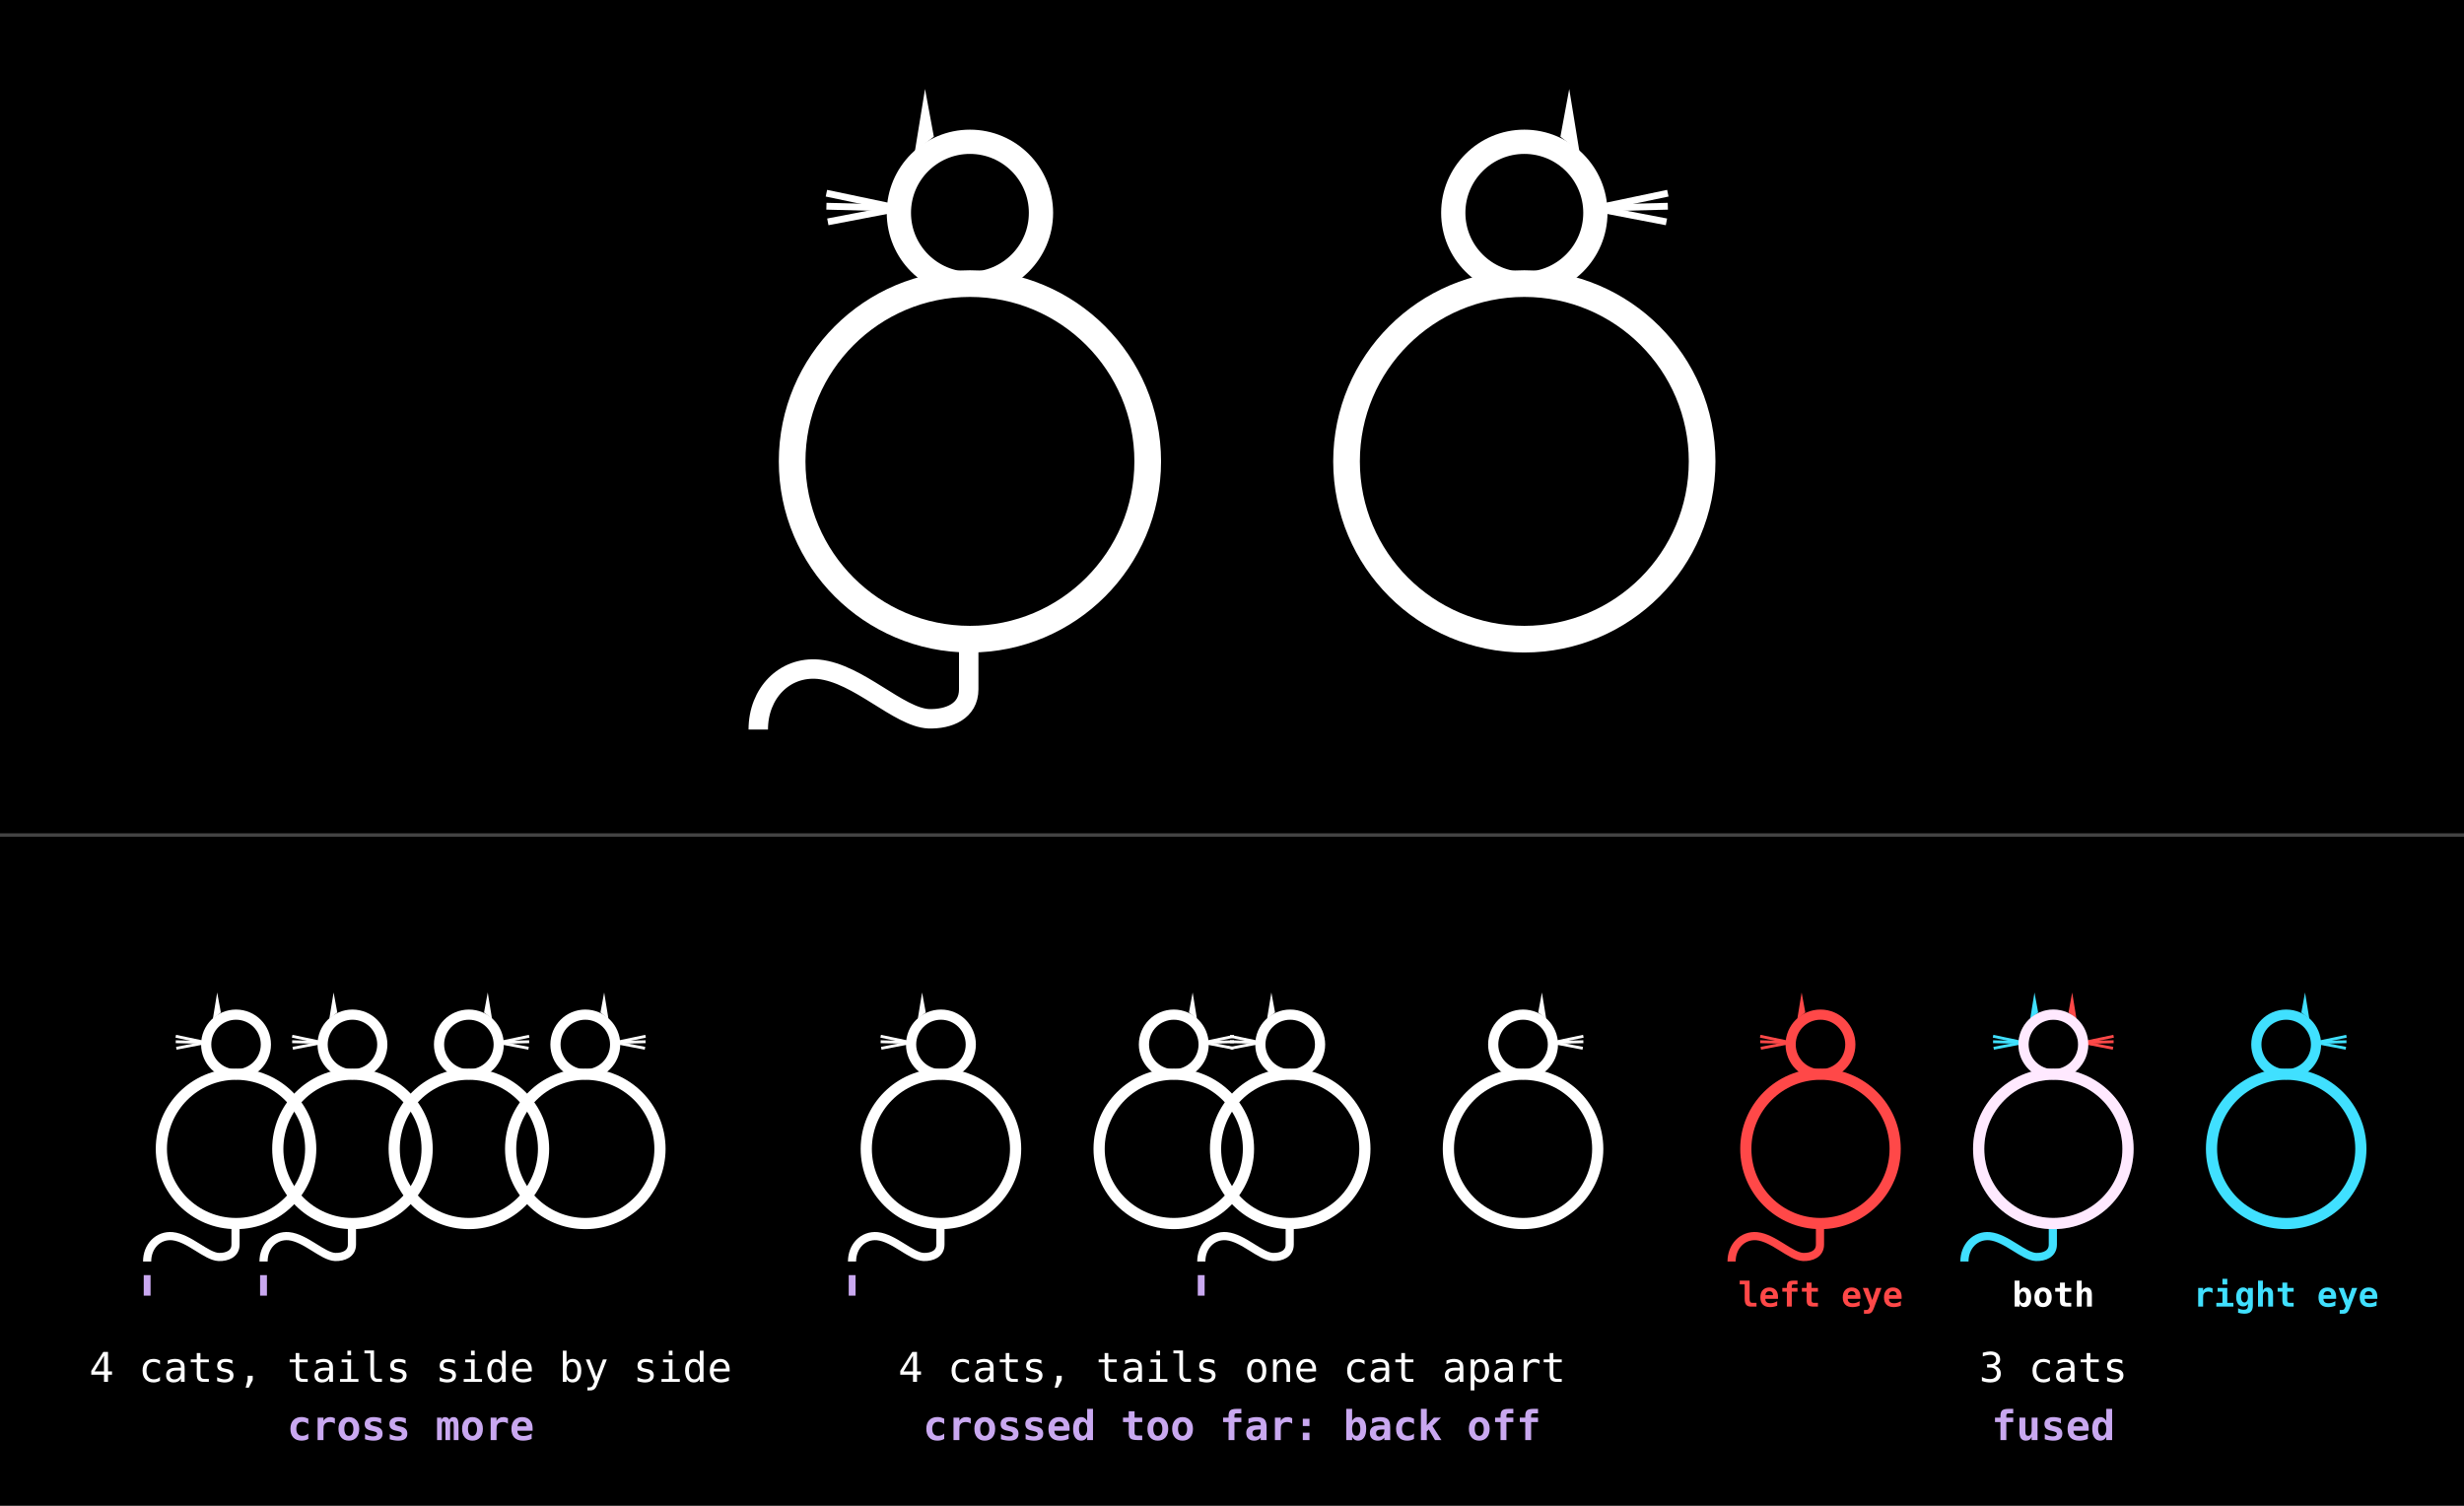
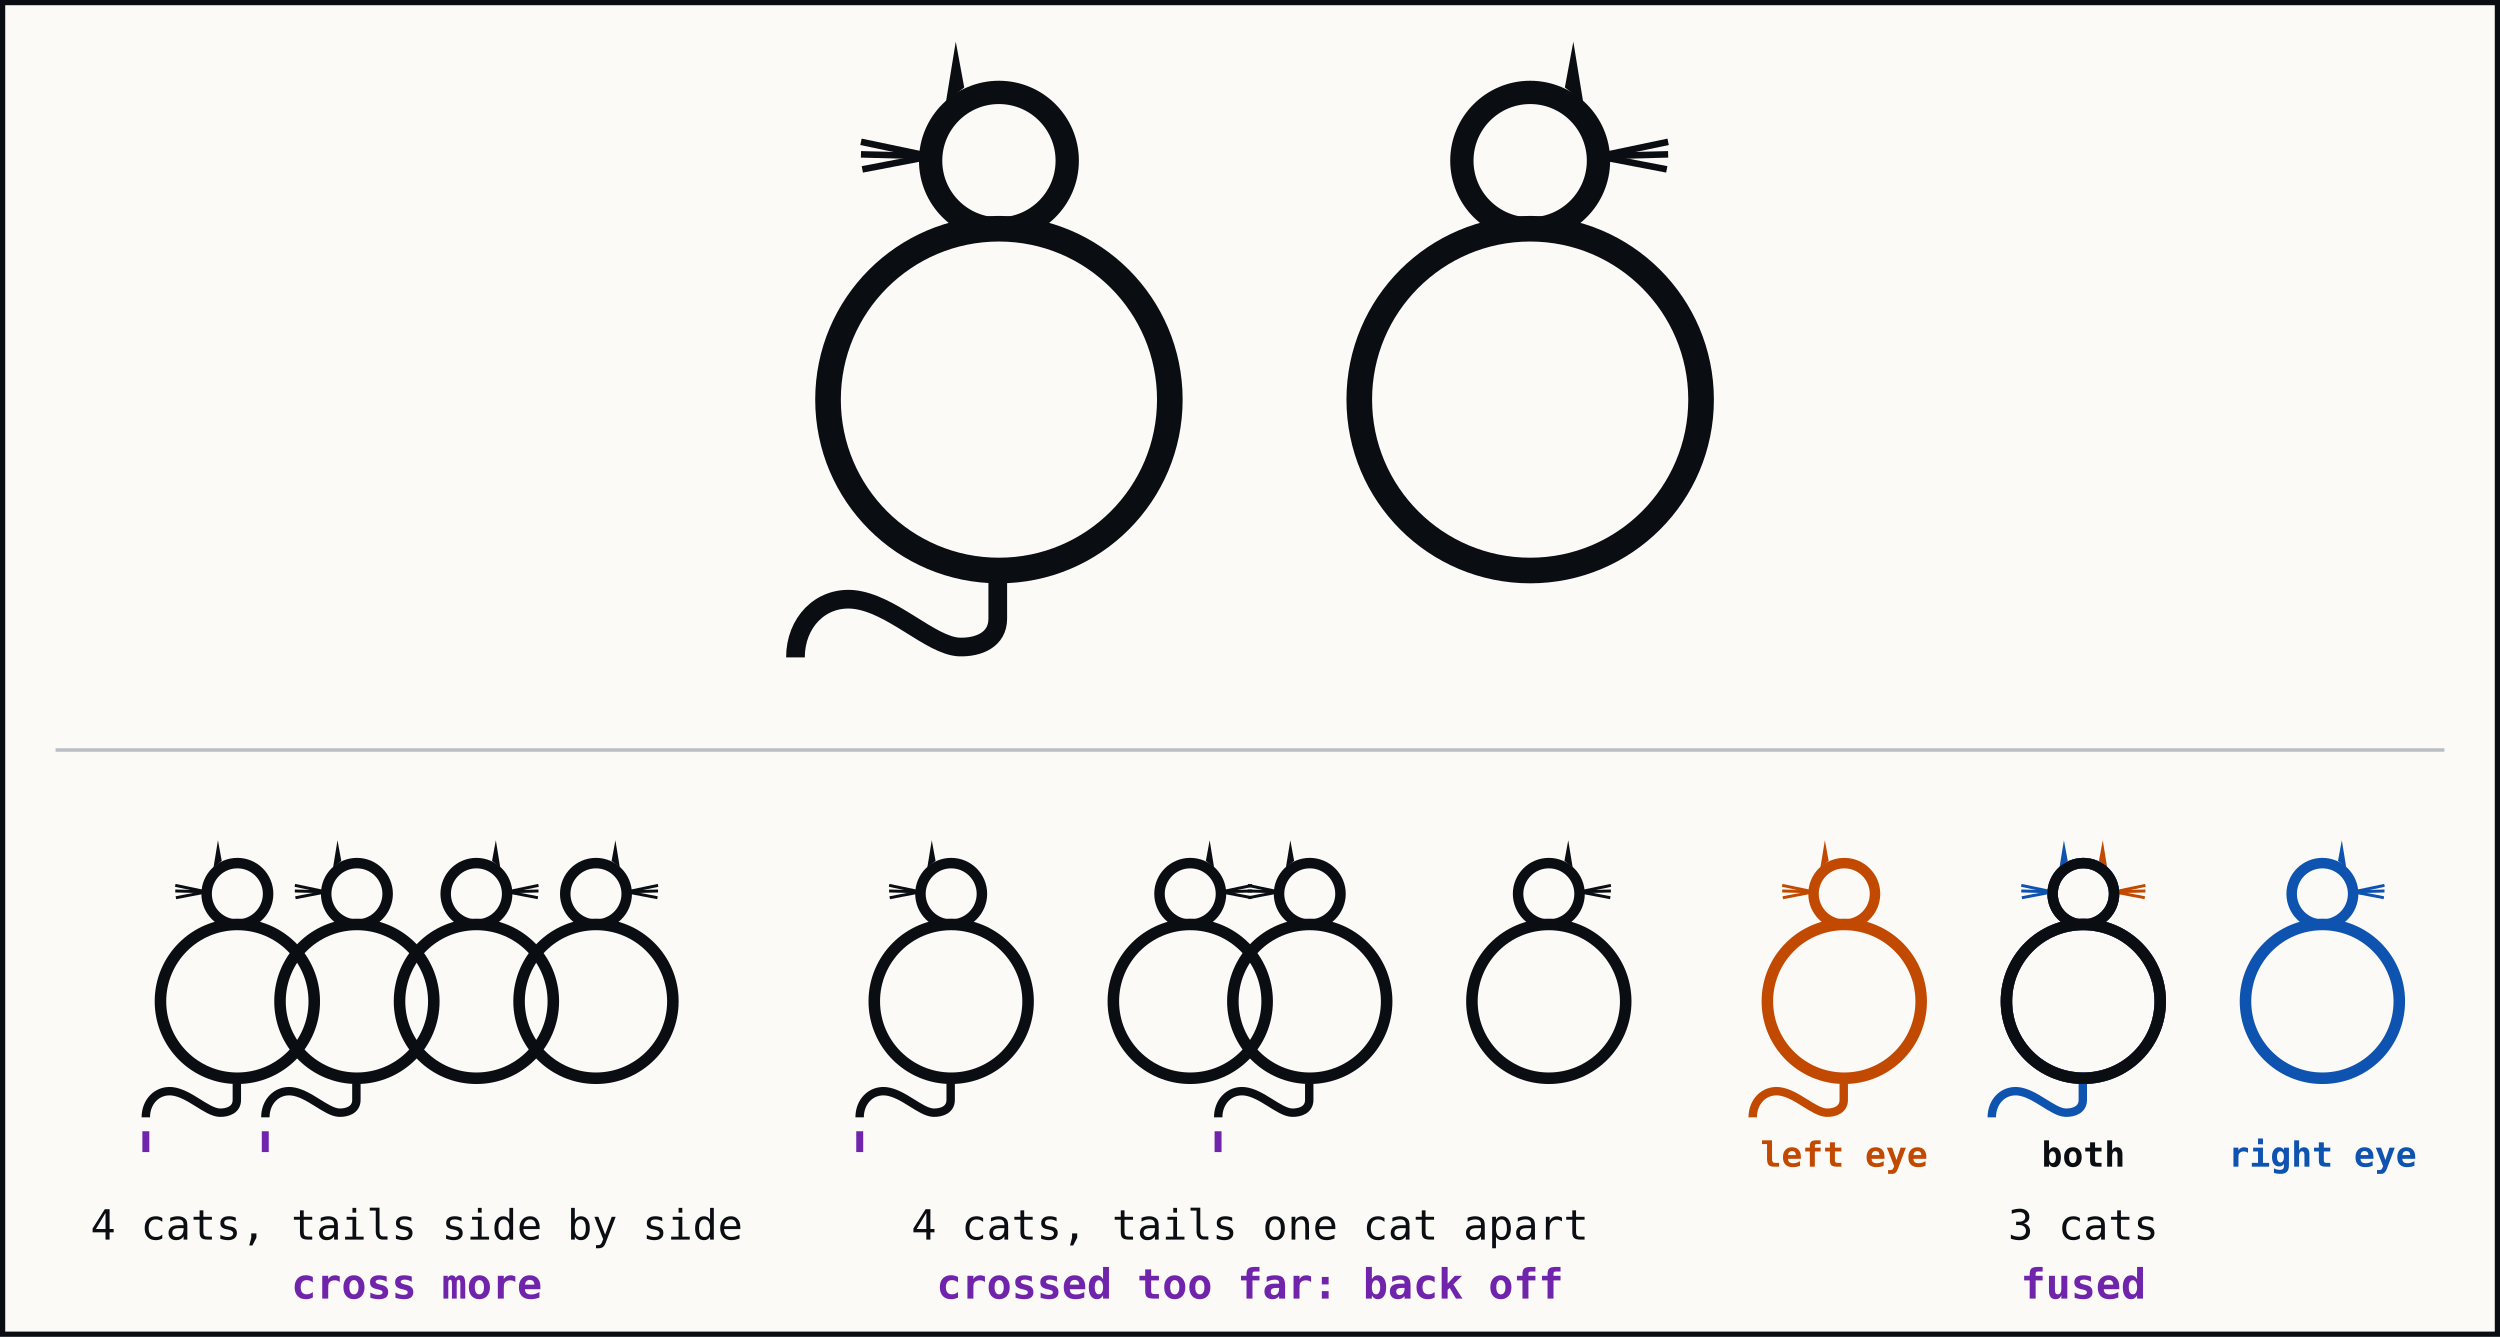
- <svg xmlns="http://www.w3.org/2000/svg" viewBox="0 0 720 440" font-family="ui-monospace, SFMono-Regular, Menlo, monospace" role="img" aria-label="The cat pair, and what you see while crossing: four cats with the tails side by side means cross more, four with the tails one cat apart means you crossed too far, three cats means fused.">
-   <rect width="100%" height="100%" fill="#000" />
-   <g transform="translate(283.42,134.82) scale(0.05857,0.05857)" fill="none" stroke="#fff">
+ <svg xmlns="http://www.w3.org/2000/svg" viewBox="0 0 720 385" font-family="ui-monospace, SFMono-Regular, Menlo, monospace" role="img" aria-label="The cat pair, and what you see while crossing: four cats with the tails side by side means cross more, four with the tails one cat apart means you crossed too far, three cats means fused.">
+   <rect x="0.75" y="0.75" width="718.5" height="383.5" fill="#fbfaf7" stroke="#0a0d12" stroke-width="1.5" />
+   <g transform="translate(287.69,115.09) scale(0.05549,0.05549)" fill="none" stroke="#0a0d12">
    <g transform="translate(0.0,0)">
      <circle cx="0" cy="-1240" r="354.5" stroke-width="121" />
-       <path d="M-224,-1858 L-275,-1545 L-180,-1620 Z" fill="#fff" stroke="none" />
+       <path d="M-224,-1858 L-275,-1545 L-180,-1620 Z" fill="#0a0d12" stroke="none" />
      <line x1="-716" y1="-1338" x2="-406" y2="-1273" stroke-width="34" />
      <line x1="-716" y1="-1273" x2="-406" y2="-1265" stroke-width="34" />
      <line x1="-709" y1="-1195" x2="-406" y2="-1253" stroke-width="34" />
    </g>
    <circle cx="0" cy="0" r="887" stroke-width="133" />
    <path d="M-6,947 L-6,1137 C-6,1247 -106,1287 -206,1284 C-356,1277 -556,1057 -756,1037 C-926,1022 -1056,1157 -1056,1338" stroke-width="97" />
  </g>
-   <g transform="translate(445.42,134.82) scale(-0.05857,0.05857)" fill="none" stroke="#fff">
+   <g transform="translate(440.69,115.09) scale(-0.05549,0.05549)" fill="none" stroke="#0a0d12">
    <g transform="translate(0.0,0)">
      <circle cx="0" cy="-1240" r="354.5" stroke-width="121" />
-       <path d="M-224,-1858 L-275,-1545 L-180,-1620 Z" fill="#fff" stroke="none" />
+       <path d="M-224,-1858 L-275,-1545 L-180,-1620 Z" fill="#0a0d12" stroke="none" />
      <line x1="-716" y1="-1338" x2="-406" y2="-1273" stroke-width="34" />
      <line x1="-716" y1="-1273" x2="-406" y2="-1265" stroke-width="34" />
      <line x1="-709" y1="-1195" x2="-406" y2="-1253" stroke-width="34" />
    </g>
    <circle cx="0" cy="0" r="887" stroke-width="133" />
  </g>
-   <line x1="0" y1="244" x2="720" y2="244" stroke="#444" />
-   <g transform="translate(68.97,335.71) scale(0.0246,0.0246)" fill="none" stroke="#fff">
+   <line x1="16" y1="216" x2="704" y2="216" stroke="#babec4" />
+   <g transform="translate(68.36,288.39) scale(0.02497,0.02497)" fill="none" stroke="#0a0d12">
    <g transform="translate(0.0,0)">
      <circle cx="0" cy="-1240" r="354.5" stroke-width="121" />
-       <path d="M-224,-1858 L-275,-1545 L-180,-1620 Z" fill="#fff" stroke="none" />
+       <path d="M-224,-1858 L-275,-1545 L-180,-1620 Z" fill="#0a0d12" stroke="none" />
      <line x1="-716" y1="-1338" x2="-406" y2="-1273" stroke-width="34" />
      <line x1="-716" y1="-1273" x2="-406" y2="-1265" stroke-width="34" />
      <line x1="-709" y1="-1195" x2="-406" y2="-1253" stroke-width="34" />
    </g>
    <circle cx="0" cy="0" r="887" stroke-width="133" />
    <path d="M-6,947 L-6,1137 C-6,1247 -106,1287 -206,1284 C-356,1277 -556,1057 -756,1037 C-926,1022 -1056,1157 -1056,1338" stroke-width="97" />
  </g>
-   <g transform="translate(137.01,335.71) scale(-0.0246,0.0246)" fill="none" stroke="#fff">
+   <g transform="translate(137.21,288.39) scale(-0.02497,0.02497)" fill="none" stroke="#0a0d12">
    <g transform="translate(0.0,0)">
      <circle cx="0" cy="-1240" r="354.5" stroke-width="121" />
-       <path d="M-224,-1858 L-275,-1545 L-180,-1620 Z" fill="#fff" stroke="none" />
+       <path d="M-224,-1858 L-275,-1545 L-180,-1620 Z" fill="#0a0d12" stroke="none" />
      <line x1="-716" y1="-1338" x2="-406" y2="-1273" stroke-width="34" />
      <line x1="-716" y1="-1273" x2="-406" y2="-1265" stroke-width="34" />
      <line x1="-709" y1="-1195" x2="-406" y2="-1253" stroke-width="34" />
    </g>
    <circle cx="0" cy="0" r="887" stroke-width="133" />
  </g>
-   <g transform="translate(102.99,335.71) scale(0.0246,0.0246)" fill="none" stroke="#fff">
+   <g transform="translate(102.79,288.39) scale(0.02497,0.02497)" fill="none" stroke="#0a0d12">
    <g transform="translate(0.0,0)">
      <circle cx="0" cy="-1240" r="354.5" stroke-width="121" />
-       <path d="M-224,-1858 L-275,-1545 L-180,-1620 Z" fill="#fff" stroke="none" />
+       <path d="M-224,-1858 L-275,-1545 L-180,-1620 Z" fill="#0a0d12" stroke="none" />
      <line x1="-716" y1="-1338" x2="-406" y2="-1273" stroke-width="34" />
      <line x1="-716" y1="-1273" x2="-406" y2="-1265" stroke-width="34" />
      <line x1="-709" y1="-1195" x2="-406" y2="-1253" stroke-width="34" />
    </g>
    <circle cx="0" cy="0" r="887" stroke-width="133" />
    <path d="M-6,947 L-6,1137 C-6,1247 -106,1287 -206,1284 C-356,1277 -556,1057 -756,1037 C-926,1022 -1056,1157 -1056,1338" stroke-width="97" />
  </g>
-   <g transform="translate(171.03,335.71) scale(-0.0246,0.0246)" fill="none" stroke="#fff">
+   <g transform="translate(171.64,288.39) scale(-0.02497,0.02497)" fill="none" stroke="#0a0d12">
    <g transform="translate(0.0,0)">
      <circle cx="0" cy="-1240" r="354.5" stroke-width="121" />
-       <path d="M-224,-1858 L-275,-1545 L-180,-1620 Z" fill="#fff" stroke="none" />
+       <path d="M-224,-1858 L-275,-1545 L-180,-1620 Z" fill="#0a0d12" stroke="none" />
      <line x1="-716" y1="-1338" x2="-406" y2="-1273" stroke-width="34" />
      <line x1="-716" y1="-1273" x2="-406" y2="-1265" stroke-width="34" />
      <line x1="-709" y1="-1195" x2="-406" y2="-1253" stroke-width="34" />
    </g>
    <circle cx="0" cy="0" r="887" stroke-width="133" />
  </g>
-   <line x1="43.0" y1="372.6" x2="43.0" y2="378.6" stroke="#c9a8f0" stroke-width="2" />
-   <line x1="77.0" y1="372.6" x2="77.0" y2="378.6" stroke="#c9a8f0" stroke-width="2" />
-   <text x="120.0" y="403.8" font-size="12" fill="#fff" text-anchor="middle">4 cats, tails side by side</text>
-   <text x="120.0" y="420.8" font-size="12" font-weight="700" fill="#c9a8f0" text-anchor="middle">cross more</text>
-   <g transform="translate(274.95,335.71) scale(0.0246,0.0246)" fill="none" stroke="#fff">
+   <line x1="42.0" y1="325.8" x2="42.0" y2="331.8" stroke="#7024ab" stroke-width="2" />
+   <line x1="76.4" y1="325.8" x2="76.4" y2="331.8" stroke="#7024ab" stroke-width="2" />
+   <text x="120.0" y="357.0" font-size="12" fill="#0a0d12" text-anchor="middle">4 cats, tails side by side</text>
+   <text x="120.0" y="374.0" font-size="12" font-weight="700" fill="#7024ab" text-anchor="middle">cross more</text>
+   <g transform="translate(273.94,288.39) scale(0.02497,0.02497)" fill="none" stroke="#0a0d12">
    <g transform="translate(0.0,0)">
      <circle cx="0" cy="-1240" r="354.5" stroke-width="121" />
-       <path d="M-224,-1858 L-275,-1545 L-180,-1620 Z" fill="#fff" stroke="none" />
+       <path d="M-224,-1858 L-275,-1545 L-180,-1620 Z" fill="#0a0d12" stroke="none" />
      <line x1="-716" y1="-1338" x2="-406" y2="-1273" stroke-width="34" />
      <line x1="-716" y1="-1273" x2="-406" y2="-1265" stroke-width="34" />
      <line x1="-709" y1="-1195" x2="-406" y2="-1253" stroke-width="34" />
    </g>
    <circle cx="0" cy="0" r="887" stroke-width="133" />
    <path d="M-6,947 L-6,1137 C-6,1247 -106,1287 -206,1284 C-356,1277 -556,1057 -756,1037 C-926,1022 -1056,1157 -1056,1338" stroke-width="97" />
  </g>
-   <g transform="translate(342.99,335.71) scale(-0.0246,0.0246)" fill="none" stroke="#fff">
+   <g transform="translate(342.79,288.39) scale(-0.02497,0.02497)" fill="none" stroke="#0a0d12">
    <g transform="translate(0.0,0)">
      <circle cx="0" cy="-1240" r="354.5" stroke-width="121" />
-       <path d="M-224,-1858 L-275,-1545 L-180,-1620 Z" fill="#fff" stroke="none" />
+       <path d="M-224,-1858 L-275,-1545 L-180,-1620 Z" fill="#0a0d12" stroke="none" />
      <line x1="-716" y1="-1338" x2="-406" y2="-1273" stroke-width="34" />
      <line x1="-716" y1="-1273" x2="-406" y2="-1265" stroke-width="34" />
      <line x1="-709" y1="-1195" x2="-406" y2="-1253" stroke-width="34" />
    </g>
    <circle cx="0" cy="0" r="887" stroke-width="133" />
  </g>
-   <g transform="translate(377.01,335.71) scale(0.0246,0.0246)" fill="none" stroke="#fff">
+   <g transform="translate(377.21,288.39) scale(0.02497,0.02497)" fill="none" stroke="#0a0d12">
    <g transform="translate(0.0,0)">
      <circle cx="0" cy="-1240" r="354.5" stroke-width="121" />
-       <path d="M-224,-1858 L-275,-1545 L-180,-1620 Z" fill="#fff" stroke="none" />
+       <path d="M-224,-1858 L-275,-1545 L-180,-1620 Z" fill="#0a0d12" stroke="none" />
      <line x1="-716" y1="-1338" x2="-406" y2="-1273" stroke-width="34" />
      <line x1="-716" y1="-1273" x2="-406" y2="-1265" stroke-width="34" />
      <line x1="-709" y1="-1195" x2="-406" y2="-1253" stroke-width="34" />
    </g>
    <circle cx="0" cy="0" r="887" stroke-width="133" />
    <path d="M-6,947 L-6,1137 C-6,1247 -106,1287 -206,1284 C-356,1277 -556,1057 -756,1037 C-926,1022 -1056,1157 -1056,1338" stroke-width="97" />
  </g>
-   <g transform="translate(445.05,335.71) scale(-0.0246,0.0246)" fill="none" stroke="#fff">
+   <g transform="translate(446.06,288.39) scale(-0.02497,0.02497)" fill="none" stroke="#0a0d12">
    <g transform="translate(0.0,0)">
      <circle cx="0" cy="-1240" r="354.5" stroke-width="121" />
-       <path d="M-224,-1858 L-275,-1545 L-180,-1620 Z" fill="#fff" stroke="none" />
+       <path d="M-224,-1858 L-275,-1545 L-180,-1620 Z" fill="#0a0d12" stroke="none" />
      <line x1="-716" y1="-1338" x2="-406" y2="-1273" stroke-width="34" />
      <line x1="-716" y1="-1273" x2="-406" y2="-1265" stroke-width="34" />
      <line x1="-709" y1="-1195" x2="-406" y2="-1253" stroke-width="34" />
    </g>
    <circle cx="0" cy="0" r="887" stroke-width="133" />
  </g>
-   <line x1="249.0" y1="372.6" x2="249.0" y2="378.6" stroke="#c9a8f0" stroke-width="2" />
-   <line x1="351.0" y1="372.6" x2="351.0" y2="378.6" stroke="#c9a8f0" stroke-width="2" />
-   <text x="360.0" y="403.8" font-size="12" fill="#fff" text-anchor="middle">4 cats, tails one cat apart</text>
-   <text x="360.0" y="420.8" font-size="12" font-weight="700" fill="#c9a8f0" text-anchor="middle">crossed too far: back off</text>
-   <g style="mix-blend-mode:screen">
-     <g transform="translate(531.96,335.71) scale(0.0246,0.0246)" fill="none" stroke="rgb(255,72,72)">
-       <g transform="translate(0.0,0)">
-         <circle cx="0" cy="-1240" r="354.5" stroke-width="121" />
-         <path d="M-224,-1858 L-275,-1545 L-180,-1620 Z" fill="rgb(255,72,72)" stroke="none" />
-         <line x1="-716" y1="-1338" x2="-406" y2="-1273" stroke-width="34" />
-         <line x1="-716" y1="-1273" x2="-406" y2="-1265" stroke-width="34" />
-         <line x1="-709" y1="-1195" x2="-406" y2="-1253" stroke-width="34" />
-       </g>
-       <circle cx="0" cy="0" r="887" stroke-width="133" />
-       <path d="M-6,947 L-6,1137 C-6,1247 -106,1287 -206,1284 C-356,1277 -556,1057 -756,1037 C-926,1022 -1056,1157 -1056,1338" stroke-width="97" />
+   <line x1="247.6" y1="325.8" x2="247.6" y2="331.8" stroke="#7024ab" stroke-width="2" />
+   <line x1="350.8" y1="325.8" x2="350.8" y2="331.8" stroke="#7024ab" stroke-width="2" />
+   <text x="360.0" y="357.0" font-size="12" fill="#0a0d12" text-anchor="middle">4 cats, tails one cat apart</text>
+   <text x="360.0" y="374.0" font-size="12" font-weight="700" fill="#7024ab" text-anchor="middle">crossed too far: back off</text>
+   <g transform="translate(531.15,288.39) scale(0.02497,0.02497)" fill="none" stroke="#c14900">
+     <g transform="translate(0.0,0)">
+       <circle cx="0" cy="-1240" r="354.5" stroke-width="121" />
+       <path d="M-224,-1858 L-275,-1545 L-180,-1620 Z" fill="#c14900" stroke="none" />
+       <line x1="-716" y1="-1338" x2="-406" y2="-1273" stroke-width="34" />
+       <line x1="-716" y1="-1273" x2="-406" y2="-1265" stroke-width="34" />
+       <line x1="-709" y1="-1195" x2="-406" y2="-1253" stroke-width="34" />
    </g>
-     <g transform="translate(600.00,335.71) scale(-0.0246,0.0246)" fill="none" stroke="rgb(255,72,72)">
-       <g transform="translate(0.0,0)">
-         <circle cx="0" cy="-1240" r="354.5" stroke-width="121" />
-         <path d="M-224,-1858 L-275,-1545 L-180,-1620 Z" fill="rgb(255,72,72)" stroke="none" />
-         <line x1="-716" y1="-1338" x2="-406" y2="-1273" stroke-width="34" />
-         <line x1="-716" y1="-1273" x2="-406" y2="-1265" stroke-width="34" />
-         <line x1="-709" y1="-1195" x2="-406" y2="-1253" stroke-width="34" />
-       </g>
-       <circle cx="0" cy="0" r="887" stroke-width="133" />
+     <circle cx="0" cy="0" r="887" stroke-width="133" />
+     <path d="M-6,947 L-6,1137 C-6,1247 -106,1287 -206,1284 C-356,1277 -556,1057 -756,1037 C-926,1022 -1056,1157 -1056,1338" stroke-width="97" />
+   </g>
+   <g transform="translate(600.00,288.39) scale(-0.02497,0.02497)" fill="none" stroke="#c14900">
+     <g transform="translate(0.0,0)">
+       <circle cx="0" cy="-1240" r="354.5" stroke-width="121" />
+       <path d="M-224,-1858 L-275,-1545 L-180,-1620 Z" fill="#c14900" stroke="none" />
+       <line x1="-716" y1="-1338" x2="-406" y2="-1273" stroke-width="34" />
+       <line x1="-716" y1="-1273" x2="-406" y2="-1265" stroke-width="34" />
+       <line x1="-709" y1="-1195" x2="-406" y2="-1253" stroke-width="34" />
    </g>
+     <circle cx="0" cy="0" r="887" stroke-width="133" />
  </g>
-   <g style="mix-blend-mode:screen">
-     <g transform="translate(600.00,335.71) scale(0.0246,0.0246)" fill="none" stroke="rgb(64,224,255)">
-       <g transform="translate(0.0,0)">
-         <circle cx="0" cy="-1240" r="354.5" stroke-width="121" />
-         <path d="M-224,-1858 L-275,-1545 L-180,-1620 Z" fill="rgb(64,224,255)" stroke="none" />
-         <line x1="-716" y1="-1338" x2="-406" y2="-1273" stroke-width="34" />
-         <line x1="-716" y1="-1273" x2="-406" y2="-1265" stroke-width="34" />
-         <line x1="-709" y1="-1195" x2="-406" y2="-1253" stroke-width="34" />
-       </g>
-       <circle cx="0" cy="0" r="887" stroke-width="133" />
-       <path d="M-6,947 L-6,1137 C-6,1247 -106,1287 -206,1284 C-356,1277 -556,1057 -756,1037 C-926,1022 -1056,1157 -1056,1338" stroke-width="97" />
+   <g transform="translate(600.00,288.39) scale(0.02497,0.02497)" fill="none" stroke="#0d53af">
+     <g transform="translate(0.0,0)">
+       <circle cx="0" cy="-1240" r="354.5" stroke-width="121" />
+       <path d="M-224,-1858 L-275,-1545 L-180,-1620 Z" fill="#0d53af" stroke="none" />
+       <line x1="-716" y1="-1338" x2="-406" y2="-1273" stroke-width="34" />
+       <line x1="-716" y1="-1273" x2="-406" y2="-1265" stroke-width="34" />
+       <line x1="-709" y1="-1195" x2="-406" y2="-1253" stroke-width="34" />
    </g>
-     <g transform="translate(668.04,335.71) scale(-0.0246,0.0246)" fill="none" stroke="rgb(64,224,255)">
-       <g transform="translate(0.0,0)">
-         <circle cx="0" cy="-1240" r="354.5" stroke-width="121" />
-         <path d="M-224,-1858 L-275,-1545 L-180,-1620 Z" fill="rgb(64,224,255)" stroke="none" />
-         <line x1="-716" y1="-1338" x2="-406" y2="-1273" stroke-width="34" />
-         <line x1="-716" y1="-1273" x2="-406" y2="-1265" stroke-width="34" />
-         <line x1="-709" y1="-1195" x2="-406" y2="-1253" stroke-width="34" />
-       </g>
-       <circle cx="0" cy="0" r="887" stroke-width="133" />
+     <circle cx="0" cy="0" r="887" stroke-width="133" />
+     <path d="M-6,947 L-6,1137 C-6,1247 -106,1287 -206,1284 C-356,1277 -556,1057 -756,1037 C-926,1022 -1056,1157 -1056,1338" stroke-width="97" />
+   </g>
+   <g transform="translate(668.85,288.39) scale(-0.02497,0.02497)" fill="none" stroke="#0d53af">
+     <g transform="translate(0.0,0)">
+       <circle cx="0" cy="-1240" r="354.5" stroke-width="121" />
+       <path d="M-224,-1858 L-275,-1545 L-180,-1620 Z" fill="#0d53af" stroke="none" />
+       <line x1="-716" y1="-1338" x2="-406" y2="-1273" stroke-width="34" />
+       <line x1="-716" y1="-1273" x2="-406" y2="-1265" stroke-width="34" />
+       <line x1="-709" y1="-1195" x2="-406" y2="-1253" stroke-width="34" />
    </g>
+     <circle cx="0" cy="0" r="887" stroke-width="133" />
  </g>
-   <text x="532.0" y="381.8" font-size="10" font-weight="700" fill="rgb(255,72,72)" text-anchor="middle">left eye</text>
-   <text x="600.0" y="381.8" font-size="10" font-weight="700" fill="#fff" text-anchor="middle">both</text>
-   <text x="668.0" y="381.8" font-size="10" font-weight="700" fill="rgb(64,224,255)" text-anchor="middle">right eye</text>
-   <text x="600.0" y="403.8" font-size="12" fill="#fff" text-anchor="middle">3 cats</text>
-   <text x="600.0" y="420.8" font-size="12" font-weight="700" fill="#c9a8f0" text-anchor="middle">fused</text>
+   <g transform="translate(600.00,288.39) scale(0.02497,0.02497)" fill="none" stroke="#0a0d12">
+     <g transform="translate(0.0,0)">
+       <circle cx="0" cy="-1240" r="354.5" stroke-width="121" />
+     </g>
+     <circle cx="0" cy="0" r="887" stroke-width="133" />
+   </g>
+   <text x="531.1" y="336.0" font-size="10" font-weight="700" fill="#c14900" text-anchor="middle">left eye</text>
+   <text x="600.0" y="336.0" font-size="10" font-weight="700" fill="#0a0d12" text-anchor="middle">both</text>
+   <text x="668.9" y="336.0" font-size="10" font-weight="700" fill="#0d53af" text-anchor="middle">right eye</text>
+   <text x="600.0" y="357.0" font-size="12" fill="#0a0d12" text-anchor="middle">3 cats</text>
+   <text x="600.0" y="374.0" font-size="12" font-weight="700" fill="#7024ab" text-anchor="middle">fused</text>
</svg>
